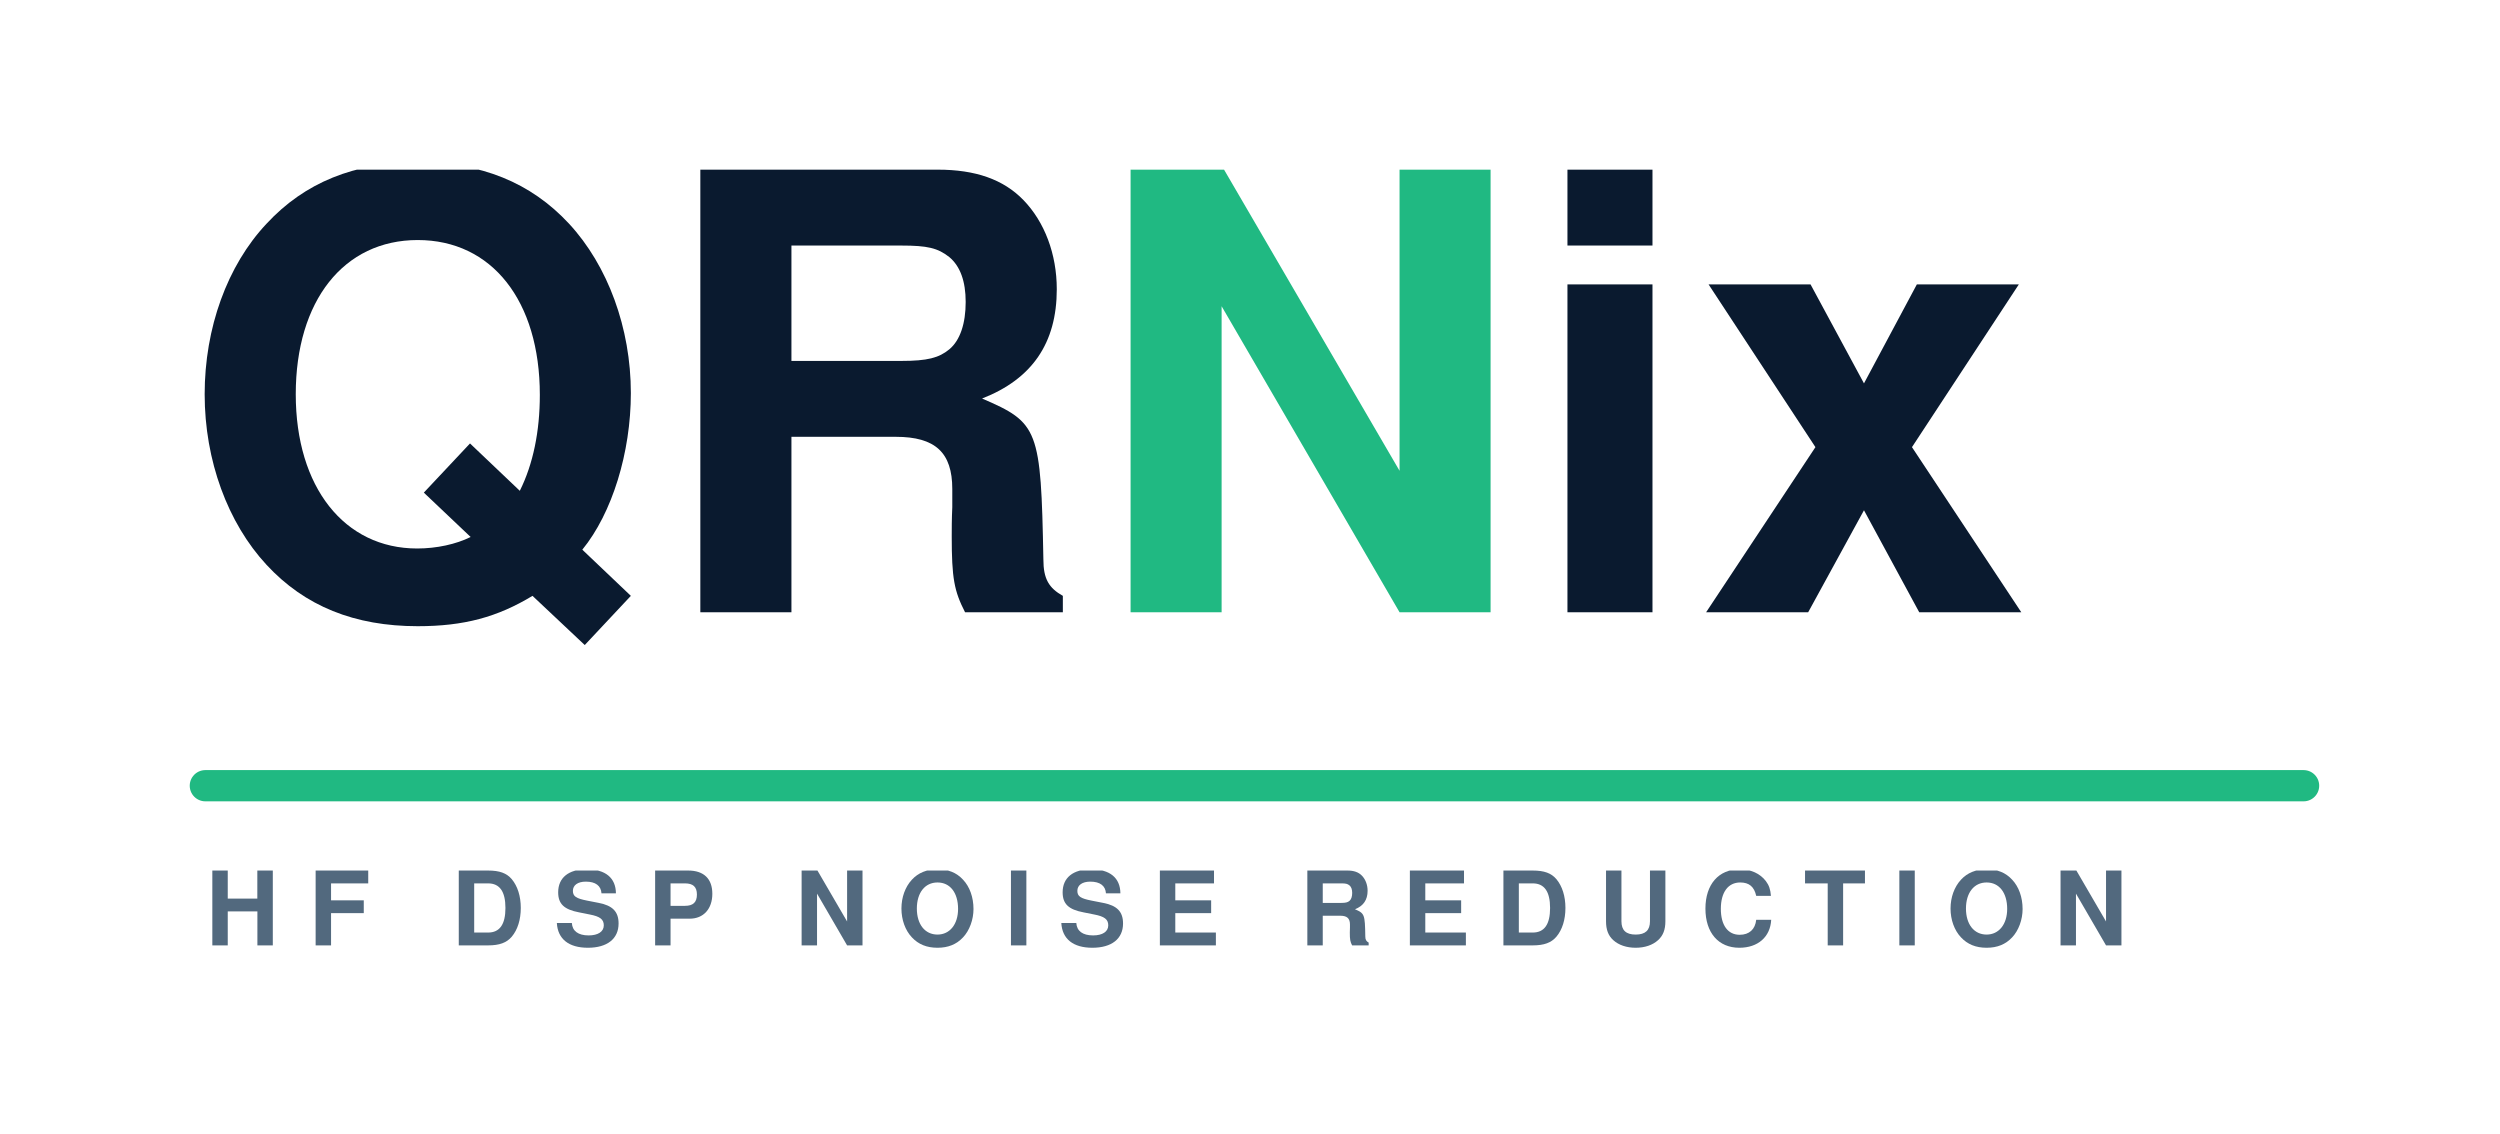
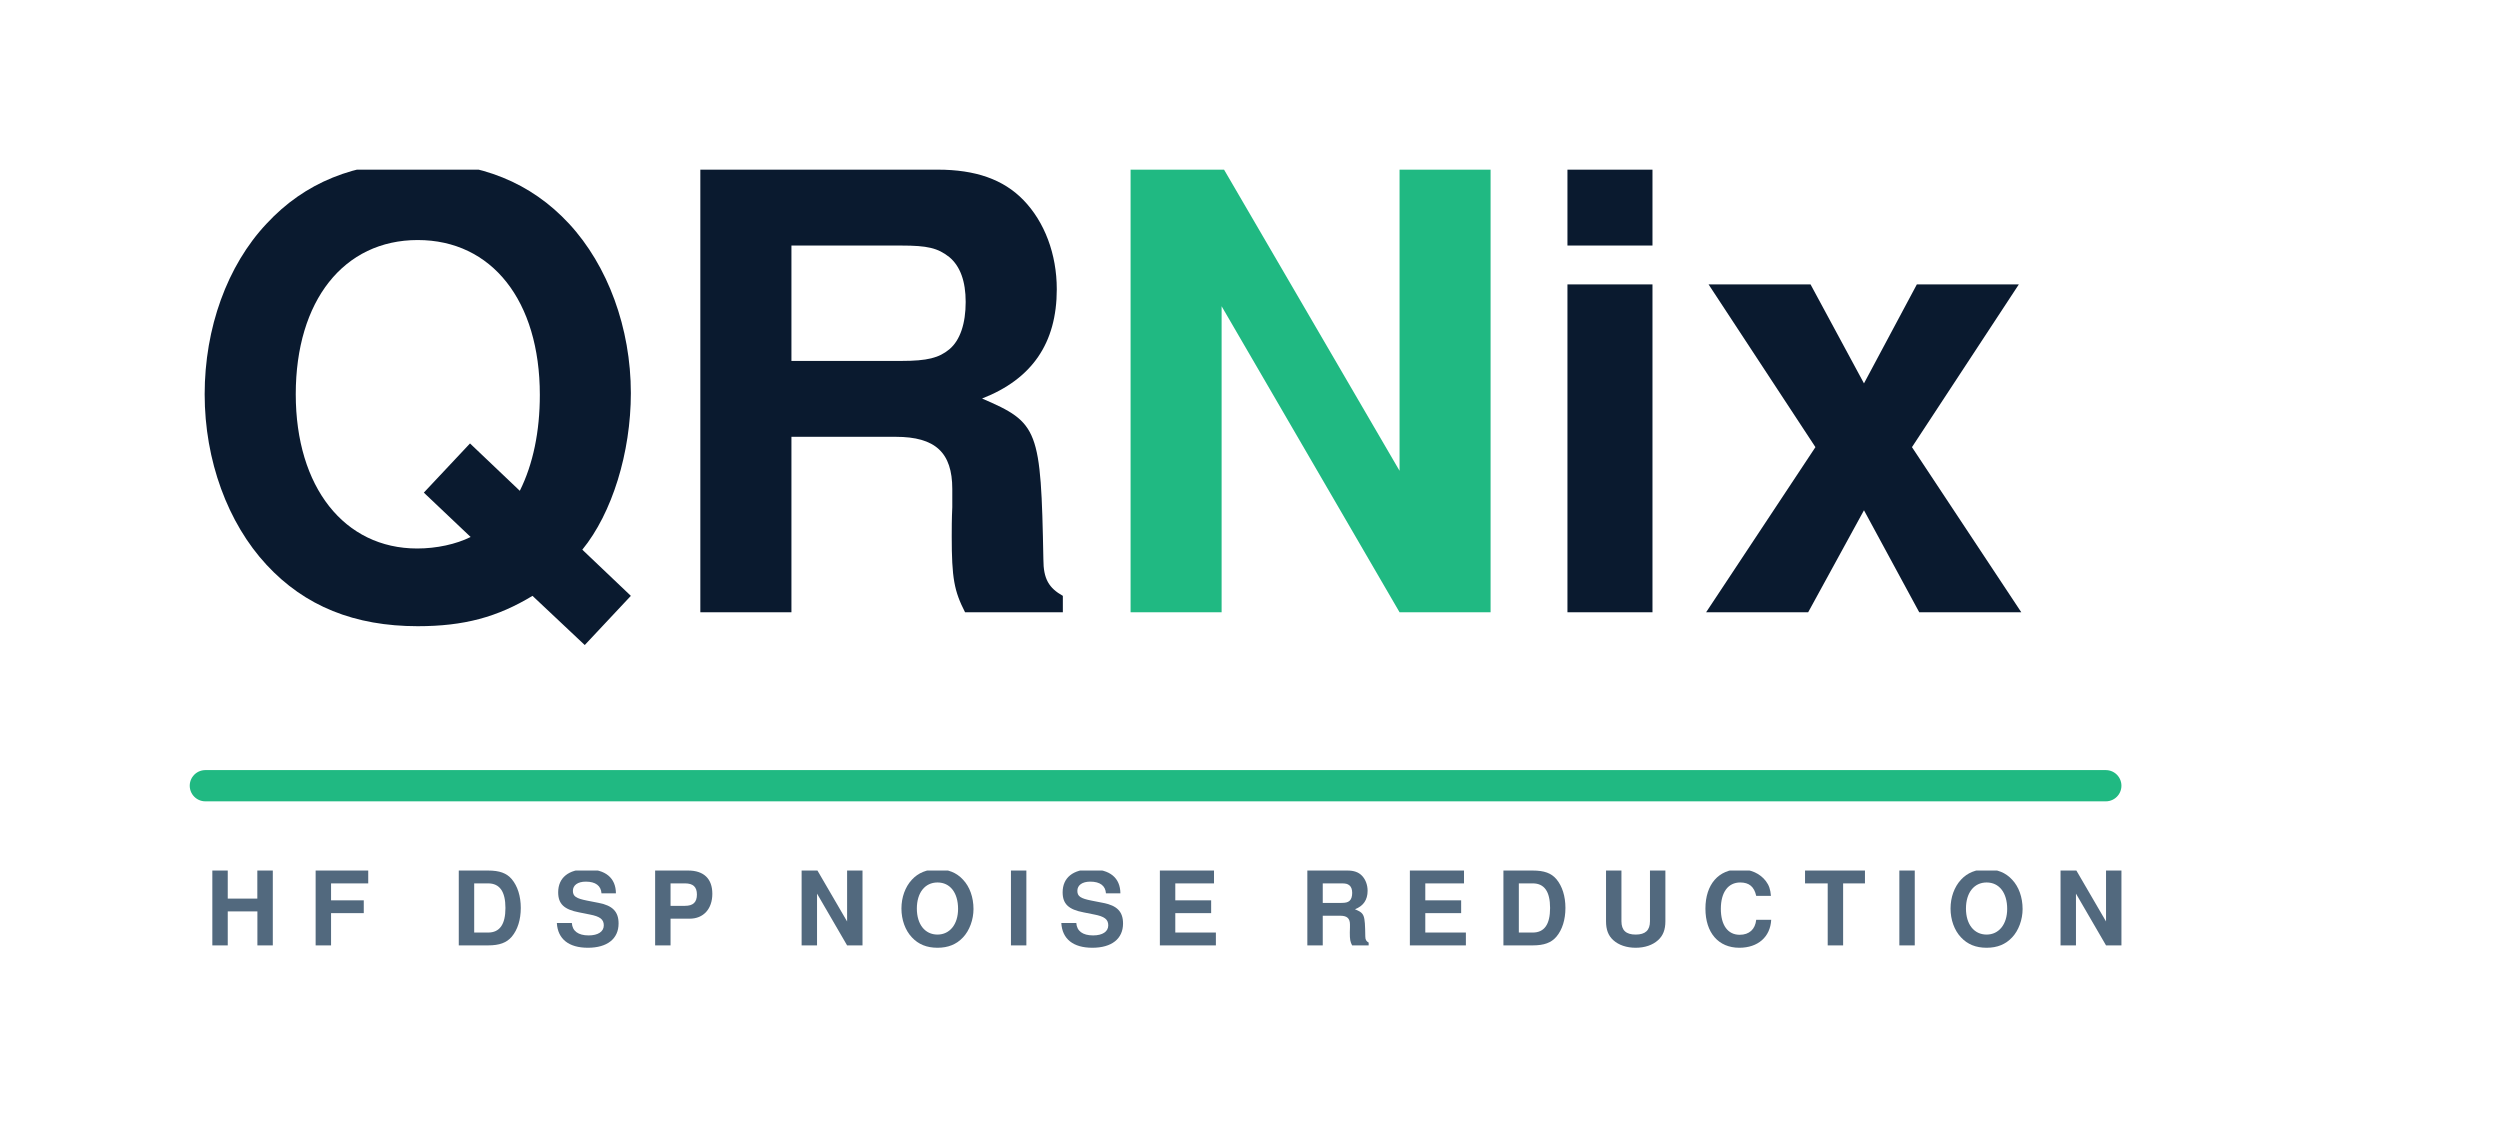
<svg xmlns="http://www.w3.org/2000/svg" xmlns:xlink="http://www.w3.org/1999/xlink" viewBox="0 0 560 254" role="img" aria-labelledby="title desc">
  <svg x="40" y="38" width="416" height="136" viewBox="0 0 416 136" aria-hidden="true">
    <defs>
      <g>
        <g id="word-light-glyph-0-0">
          <path d="M 90.438 -14.016 C 97.109 -22.172 101.312 -35.766 101.312 -49.094 C 101.312 -63.641 96.156 -77.656 87.453 -87.047 C 78.875 -96.281 67.734 -100.781 53.578 -100.781 C 39.438 -100.781 28.281 -96.281 19.719 -87.047 C 10.875 -77.656 5.844 -63.641 5.844 -48.828 C 5.844 -34 11.016 -19.984 19.719 -10.609 C 28.281 -1.359 39.438 3.125 53.578 3.125 C 63.922 3.125 71.406 1.094 79.281 -3.672 L 90.984 7.344 L 101.312 -3.672 Z M 65.281 -37.812 L 54.938 -26.797 L 65.422 -16.859 C 62.156 -15.234 57.797 -14.281 53.453 -14.281 C 37.125 -14.281 26.25 -28.016 26.25 -48.828 C 26.25 -69.766 36.984 -83.375 53.578 -83.375 C 70.172 -83.375 80.922 -69.766 80.922 -48.688 C 80.922 -40.531 79.422 -33.188 76.438 -27.203 Z M 65.281 -37.812 " />
        </g>
        <g id="word-light-glyph-0-1">
          <path d="M 31.281 -39.297 L 54.672 -39.297 C 63.516 -39.297 67.312 -35.766 67.312 -27.609 L 67.312 -23.531 C 67.188 -20.938 67.188 -18.5 67.188 -17 C 67.188 -7.609 67.734 -4.766 70.172 0 L 92.078 0 L 92.078 -3.672 C 88.938 -5.438 87.719 -7.484 87.719 -11.828 C 87.172 -41.078 86.625 -42.438 73.984 -47.875 C 85.141 -52.219 90.719 -60.25 90.719 -72.359 C 90.719 -80.234 87.984 -87.453 83.234 -92.344 C 78.75 -96.969 72.484 -99.141 64.062 -99.141 L 10.875 -99.141 L 10.875 0 L 31.281 0 Z M 31.281 -56.297 L 31.281 -82.141 L 55.891 -82.141 C 61.75 -82.141 64.062 -81.594 66.641 -79.562 C 69.094 -77.516 70.312 -74.125 70.312 -69.5 C 70.312 -64.734 69.094 -60.922 66.641 -58.891 C 64.328 -56.984 61.75 -56.297 55.891 -56.297 Z M 31.281 -56.297 " />
        </g>
        <g id="word-light-glyph-0-2">
          <path d="M 69.5 0 L 89.891 0 L 89.891 -99.141 L 69.5 -99.141 L 69.5 -31.688 L 30.188 -99.141 L 9.25 -99.141 L 9.25 0 L 29.641 0 L 29.641 -68.547 Z M 69.5 0 " />
        </g>
        <g id="word-light-glyph-0-3">
          <path d="M 28.156 -73.438 L 9.109 -73.438 L 9.109 0 L 28.156 0 Z M 28.156 -99.141 L 9.109 -99.141 L 9.109 -82.141 L 28.156 -82.141 Z M 28.156 -99.141 " />
        </g>
        <g id="word-light-glyph-0-4">
          <path d="M 48.281 -36.984 L 72.219 -73.438 L 49.375 -73.438 L 37.531 -51.266 L 25.562 -73.438 L 2.719 -73.438 L 26.656 -36.984 L 2.172 0 L 25.031 0 L 37.531 -22.844 L 49.906 0 L 72.766 0 Z M 48.281 -36.984 " />
        </g>
      </g>
    </defs>
    <g fill="rgb(3.922%, 10.196%, 18.431%)" fill-opacity="1">
      <use xlink:href="#word-light-glyph-0-0" x="0" y="99.144" />
      <use xlink:href="#word-light-glyph-0-1" x="106" y="99.144" />
    </g>
    <g fill="rgb(12.549%, 72.549%, 50.98%)" fill-opacity="1">
      <use xlink:href="#word-light-glyph-0-2" x="204" y="99.144" />
    </g>
    <g fill="rgb(3.922%, 10.196%, 18.431%)" fill-opacity="1">
      <use xlink:href="#word-light-glyph-0-3" x="302" y="99.144" />
      <use xlink:href="#word-light-glyph-0-4" x="340" y="99.144" />
    </g>
  </svg>
-   <line x1="46" y1="176" x2="516" y2="176" stroke="#20B982" stroke-width="7" stroke-linecap="round" />
+   <line x1="46" y1="176" x2="471.7" y2="176" stroke="#20B982" stroke-width="7" stroke-linecap="round" />
  <svg x="46" y="195" width="431" height="23" viewBox="0 0 431 23" aria-hidden="true">
    <defs>
      <g>
        <g id="desc-light-glyph-0-0">
          <path d="M 11.656 -7.609 L 11.656 0 L 15.109 0 L 15.109 -16.766 L 11.641 -16.766 L 11.641 -10.484 L 5.016 -10.484 L 5.016 -16.766 L 1.562 -16.766 L 1.562 0 L 5.016 0 L 5.016 -7.609 Z M 11.656 -7.609 " />
        </g>
        <g id="desc-light-glyph-0-1">
          <path d="M 5.156 -7.219 L 12.484 -7.219 L 12.484 -10.094 L 5.156 -10.094 L 5.156 -13.891 L 13.484 -13.891 L 13.484 -16.766 L 1.703 -16.766 L 1.703 0 L 5.156 0 Z M 5.156 -7.219 " />
        </g>
        <g id="desc-light-glyph-0-2">
</g>
        <g id="desc-light-glyph-0-3">
          <path d="M 1.766 0 L 8.328 0 C 10.875 0 12.484 -0.594 13.641 -1.953 C 14.953 -3.516 15.656 -5.766 15.656 -8.391 C 15.656 -11 14.953 -13.25 13.641 -14.828 C 12.484 -16.188 10.906 -16.766 8.328 -16.766 L 1.766 -16.766 Z M 5.219 -2.875 L 5.219 -13.891 L 8.328 -13.891 C 10.922 -13.891 12.219 -12.078 12.219 -8.375 C 12.219 -4.688 10.922 -2.875 8.328 -2.875 Z M 5.219 -2.875 " />
        </g>
        <g id="desc-light-glyph-0-4">
          <path d="M 13.969 -11.656 C 13.938 -15.141 11.609 -17.047 7.391 -17.047 C 3.359 -17.047 1.031 -15.156 1.031 -11.891 C 1.031 -9.297 2.344 -8.031 5.75 -7.391 L 8.094 -6.922 C 10.391 -6.484 11.25 -5.844 11.25 -4.484 C 11.25 -3.078 9.953 -2.234 7.859 -2.234 C 5.516 -2.234 4.203 -3.219 4.094 -5.016 L 0.734 -5.016 C 0.938 -1.422 3.406 0.531 7.688 0.531 C 12 0.531 14.562 -1.469 14.562 -4.906 C 14.562 -7.547 13.219 -8.922 10.125 -9.516 L 7.5 -10.031 C 5.031 -10.516 4.328 -11 4.328 -12.219 C 4.328 -13.484 5.422 -14.281 7.219 -14.281 C 9.406 -14.281 10.625 -13.359 10.734 -11.656 Z M 13.969 -11.656 " />
        </g>
        <g id="desc-light-glyph-0-5">
          <path d="M 5.203 -5.984 L 9.5 -5.984 C 12.578 -5.984 14.562 -8.172 14.562 -11.562 C 14.562 -14.922 12.656 -16.766 9.156 -16.766 L 1.75 -16.766 L 1.75 0 L 5.203 0 Z M 5.203 -8.859 L 5.203 -13.891 L 8.422 -13.891 C 10.266 -13.891 11.109 -13.094 11.109 -11.391 C 11.109 -9.656 10.266 -8.859 8.422 -8.859 Z M 5.203 -8.859 " />
        </g>
        <g id="desc-light-glyph-0-6">
          <path d="M 11.75 0 L 15.203 0 L 15.203 -16.766 L 11.75 -16.766 L 11.75 -5.359 L 5.109 -16.766 L 1.562 -16.766 L 1.562 0 L 5.016 0 L 5.016 -11.594 Z M 11.75 0 " />
        </g>
        <g id="desc-light-glyph-0-7">
          <path d="M 8.969 -17.047 C 6.625 -17.047 4.688 -16.266 3.266 -14.719 C 1.766 -13.109 0.922 -10.766 0.922 -8.25 C 0.922 -5.75 1.766 -3.375 3.266 -1.797 C 4.719 -0.234 6.594 0.531 9 0.531 C 11.391 0.531 13.266 -0.234 14.719 -1.797 C 16.172 -3.328 17.062 -5.766 17.062 -8.141 C 17.062 -10.766 16.219 -13.141 14.719 -14.719 C 13.25 -16.312 11.406 -17.047 8.969 -17.047 Z M 9 -14.094 C 11.828 -14.094 13.609 -11.797 13.609 -8.172 C 13.609 -4.719 11.75 -2.422 9 -2.422 C 6.188 -2.422 4.375 -4.719 4.375 -8.25 C 4.375 -11.797 6.188 -14.094 9 -14.094 Z M 9 -14.094 " />
        </g>
        <g id="desc-light-glyph-0-8">
          <path d="M 4.906 -16.766 L 1.453 -16.766 L 1.453 0 L 4.906 0 Z M 4.906 -16.766 " />
        </g>
        <g id="desc-light-glyph-0-9">
          <path d="M 5.266 -7.219 L 13.297 -7.219 L 13.297 -10.094 L 5.266 -10.094 L 5.266 -13.891 L 13.938 -13.891 L 13.938 -16.766 L 1.812 -16.766 L 1.812 0 L 14.359 0 L 14.359 -2.875 L 5.266 -2.875 Z M 5.266 -7.219 " />
        </g>
        <g id="desc-light-glyph-0-10">
          <path d="M 5.297 -6.641 L 9.25 -6.641 C 10.734 -6.641 11.391 -6.047 11.391 -4.672 L 11.391 -3.984 C 11.359 -3.547 11.359 -3.125 11.359 -2.875 C 11.359 -1.281 11.453 -0.812 11.875 0 L 15.578 0 L 15.578 -0.625 C 15.047 -0.922 14.828 -1.266 14.828 -2 C 14.75 -6.953 14.656 -7.172 12.516 -8.094 C 14.391 -8.828 15.344 -10.188 15.344 -12.234 C 15.344 -13.562 14.875 -14.781 14.078 -15.609 C 13.312 -16.406 12.266 -16.766 10.828 -16.766 L 1.844 -16.766 L 1.844 0 L 5.297 0 Z M 5.297 -9.516 L 5.297 -13.891 L 9.453 -13.891 C 10.438 -13.891 10.828 -13.797 11.266 -13.453 C 11.688 -13.109 11.891 -12.531 11.891 -11.75 C 11.891 -10.953 11.688 -10.297 11.266 -9.953 C 10.875 -9.641 10.438 -9.516 9.453 -9.516 Z M 5.297 -9.516 " />
        </g>
        <g id="desc-light-glyph-0-11">
          <path d="M 11.594 -16.766 L 11.594 -5.406 C 11.594 -3.375 10.562 -2.422 8.391 -2.422 C 6.234 -2.422 5.203 -3.375 5.203 -5.406 L 5.203 -16.766 L 1.75 -16.766 L 1.75 -5.406 C 1.75 -3.516 2.25 -2.188 3.375 -1.172 C 4.594 -0.062 6.375 0.531 8.391 0.531 C 10.422 0.531 12.188 -0.062 13.406 -1.172 C 14.531 -2.188 15.047 -3.516 15.047 -5.406 L 15.047 -16.766 Z M 11.594 -16.766 " />
        </g>
        <g id="desc-light-glyph-0-12">
          <path d="M 15.688 -11.094 C 15.578 -12.531 15.266 -13.453 14.562 -14.391 C 13.266 -16.094 11.203 -17.047 8.688 -17.047 C 3.953 -17.047 1.016 -13.656 1.016 -8.234 C 1.016 -2.828 3.938 0.531 8.609 0.531 C 12.781 0.531 15.547 -1.891 15.75 -5.734 L 12.391 -5.734 C 12.172 -3.594 10.828 -2.375 8.688 -2.375 C 6.031 -2.375 4.469 -4.531 4.469 -8.188 C 4.469 -11.891 6.094 -14.094 8.812 -14.094 C 10.812 -14.094 11.938 -13.141 12.391 -11.094 Z M 15.688 -11.094 " />
        </g>
        <g id="desc-light-glyph-0-13">
          <path d="M 8.859 -13.891 L 13.75 -13.891 L 13.75 -16.766 L 0.328 -16.766 L 0.328 -13.891 L 5.406 -13.891 L 5.406 0 L 8.859 0 Z M 8.859 -13.891 " />
        </g>
      </g>
    </defs>
    <g fill="rgb(32.157%, 41.176%, 49.412%)" fill-opacity="1">
      <use xlink:href="#desc-light-glyph-0-0" x="0" y="16.767" />
      <use xlink:href="#desc-light-glyph-0-1" x="23" y="16.767" />
      <use xlink:href="#desc-light-glyph-0-2" x="43" y="16.767" />
      <use xlink:href="#desc-light-glyph-0-3" x="55" y="16.767" />
      <use xlink:href="#desc-light-glyph-0-4" x="78" y="16.767" />
      <use xlink:href="#desc-light-glyph-0-5" x="99" y="16.767" />
      <use xlink:href="#desc-light-glyph-0-2" x="120" y="16.767" />
      <use xlink:href="#desc-light-glyph-0-6" x="132" y="16.767" />
      <use xlink:href="#desc-light-glyph-0-7" x="155" y="16.767" />
      <use xlink:href="#desc-light-glyph-0-8" x="179" y="16.767" />
      <use xlink:href="#desc-light-glyph-0-4" x="191" y="16.767" />
      <use xlink:href="#desc-light-glyph-0-9" x="212" y="16.767" />
      <use xlink:href="#desc-light-glyph-0-2" x="233" y="16.767" />
      <use xlink:href="#desc-light-glyph-0-10" x="245" y="16.767" />
      <use xlink:href="#desc-light-glyph-0-9" x="268" y="16.767" />
      <use xlink:href="#desc-light-glyph-0-3" x="289" y="16.767" />
      <use xlink:href="#desc-light-glyph-0-11" x="312" y="16.767" />
      <use xlink:href="#desc-light-glyph-0-12" x="335" y="16.767" />
      <use xlink:href="#desc-light-glyph-0-13" x="358" y="16.767" />
      <use xlink:href="#desc-light-glyph-0-8" x="378" y="16.767" />
      <use xlink:href="#desc-light-glyph-0-7" x="390" y="16.767" />
      <use xlink:href="#desc-light-glyph-0-6" x="414" y="16.767" />
    </g>
  </svg>
</svg>
